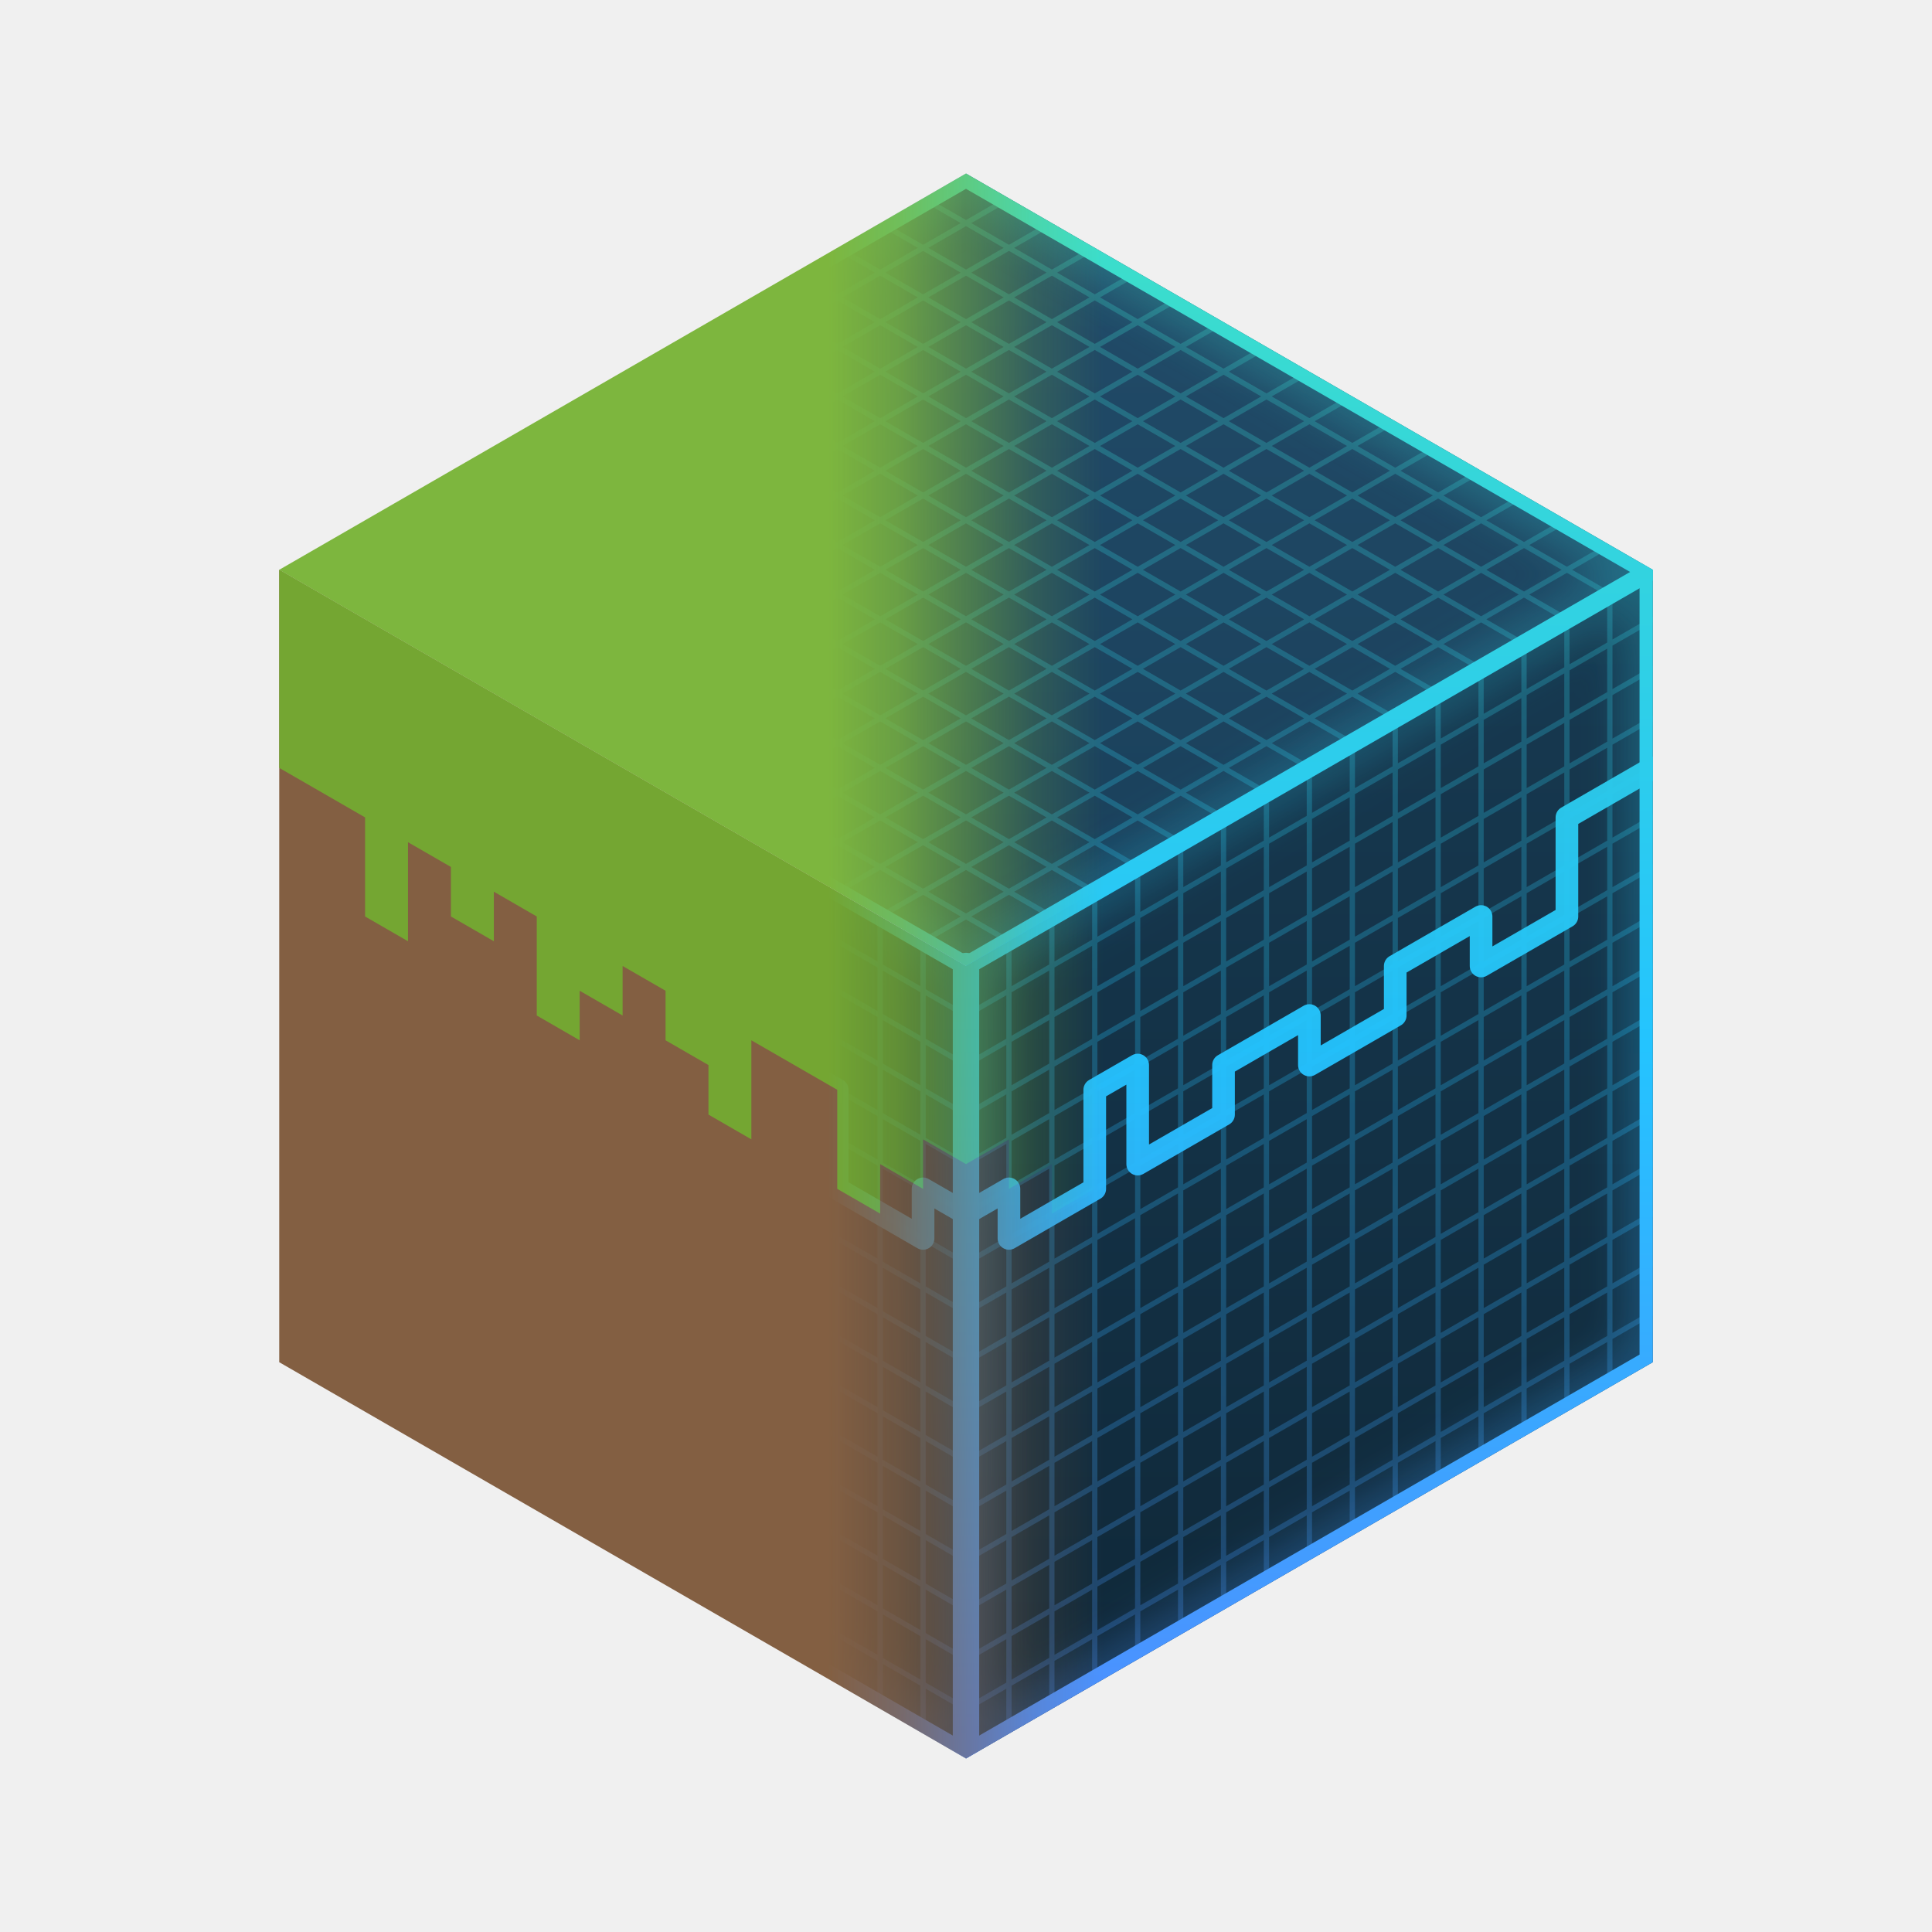
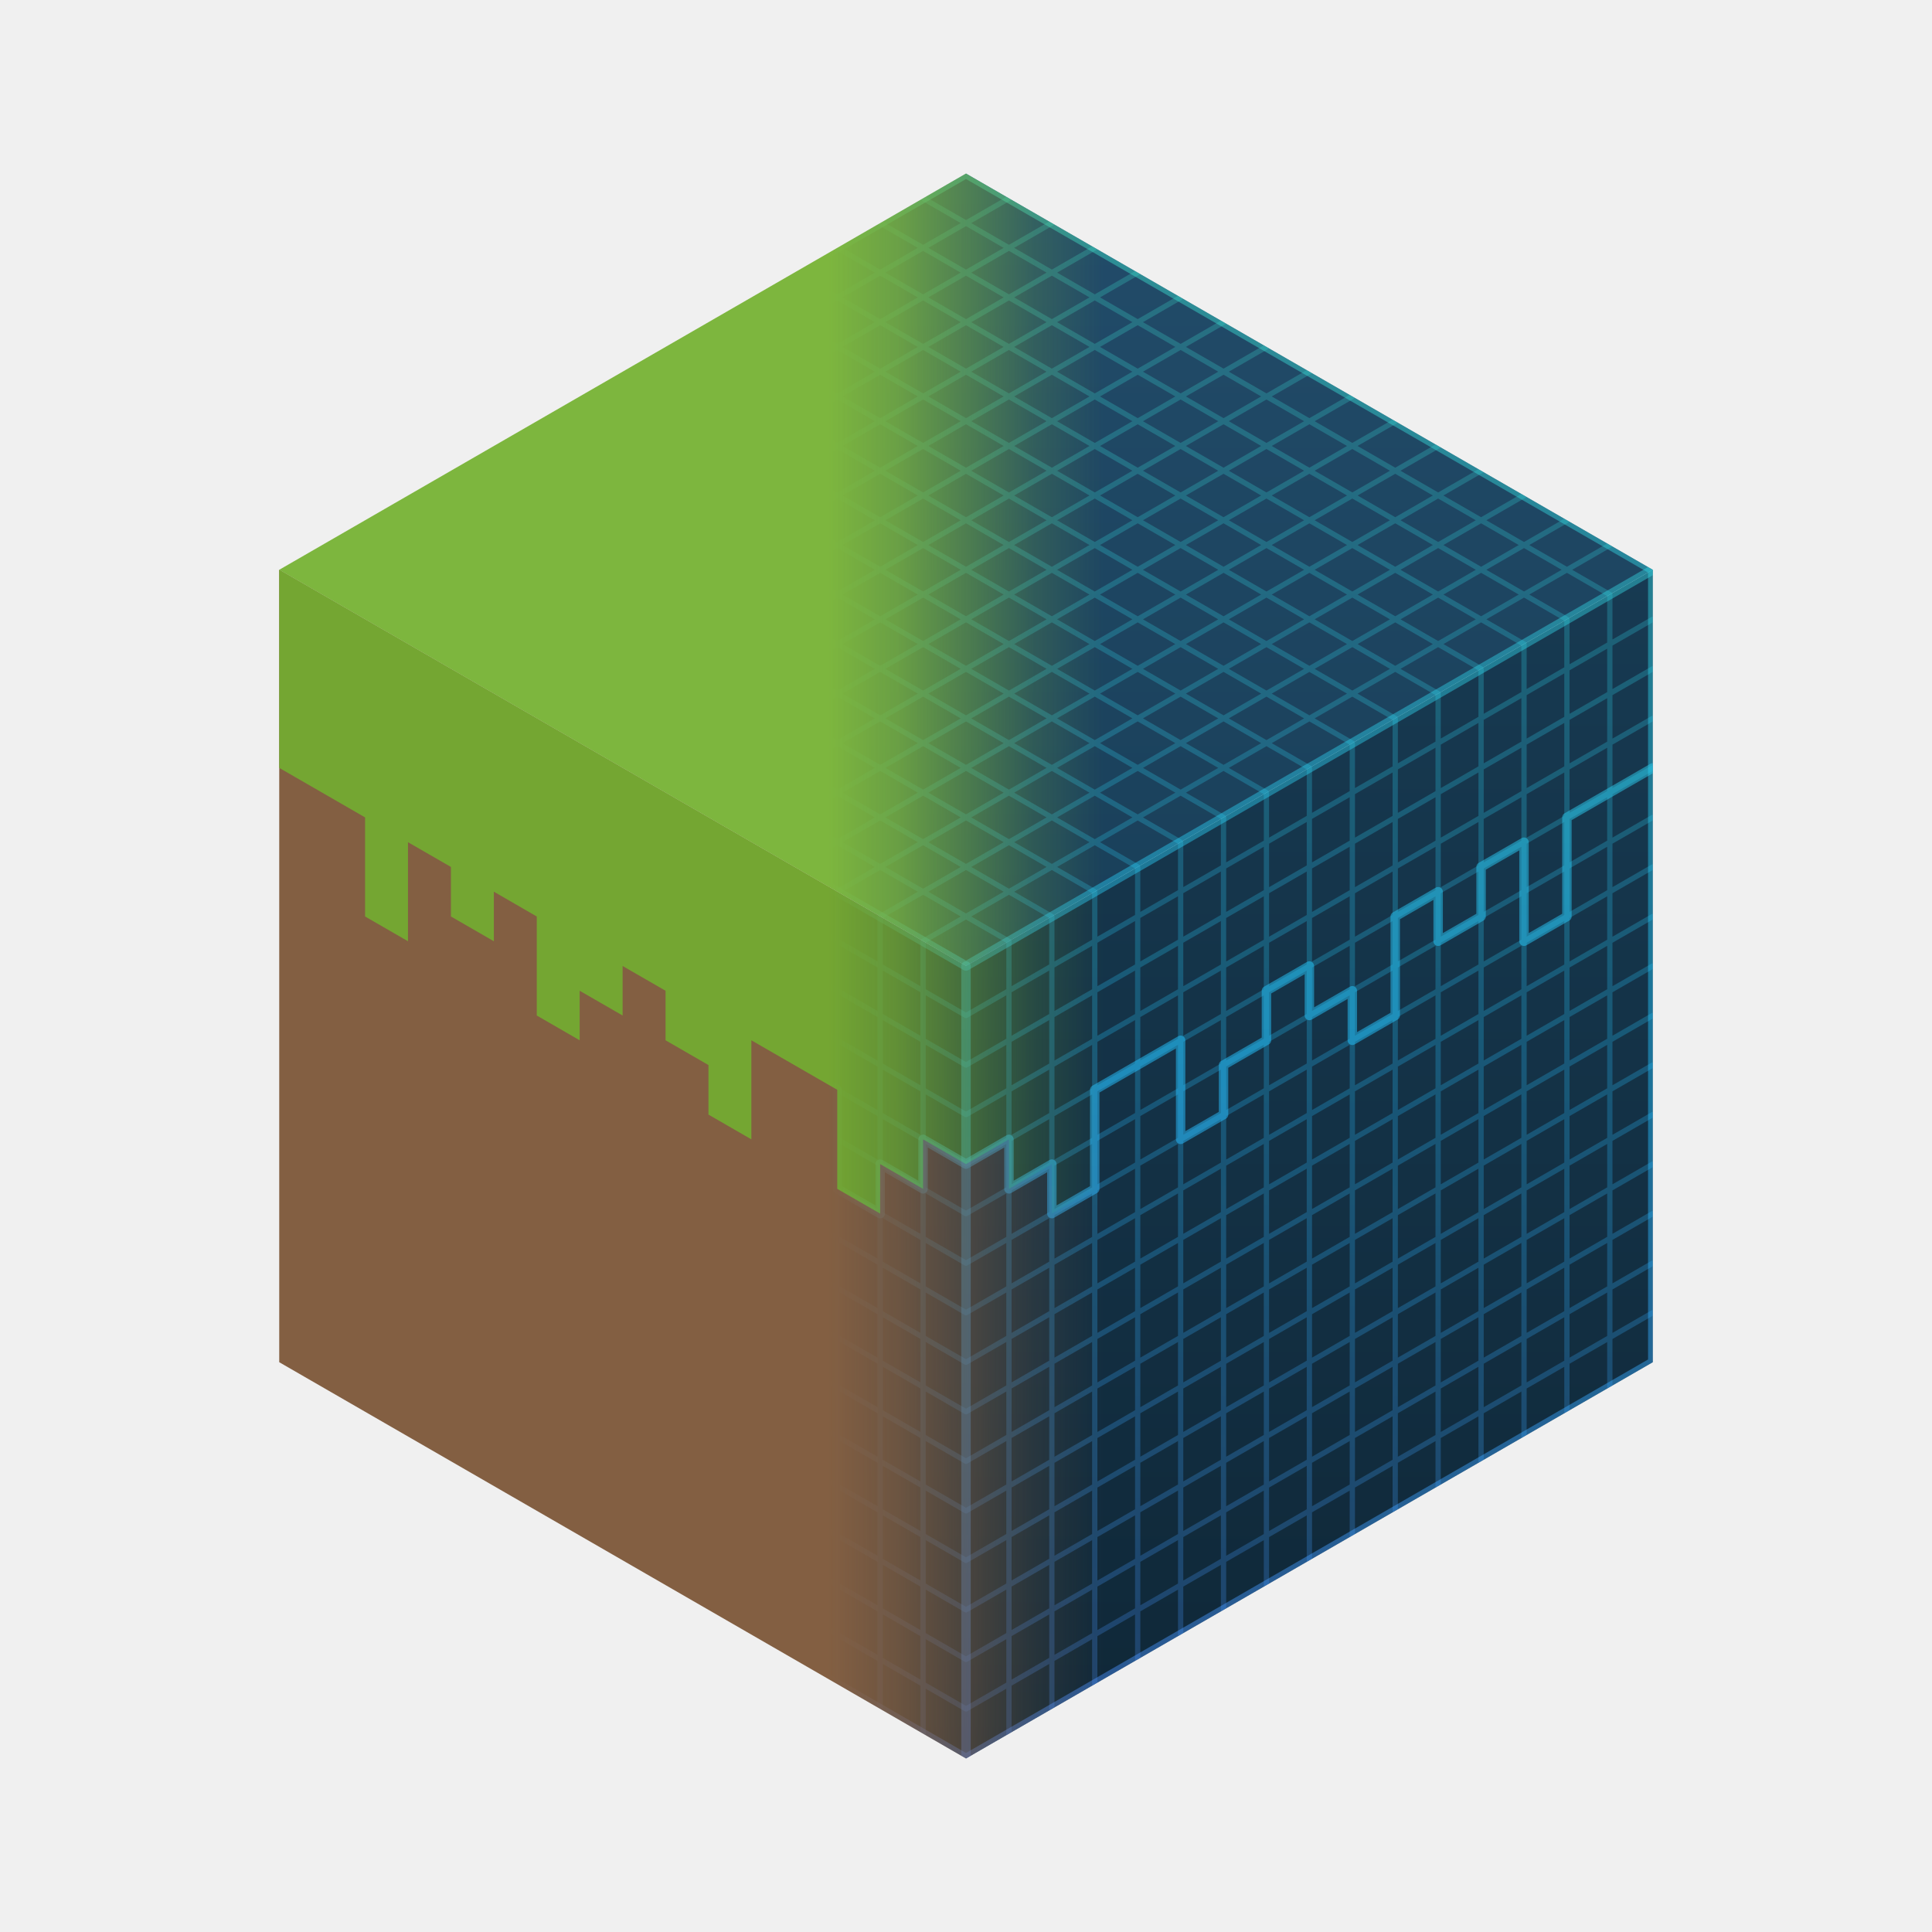
<svg xmlns="http://www.w3.org/2000/svg" viewBox="0 0 512 512" width="512" height="512">
  <defs>
    <pattern id="grain-top" width="16" height="16" patternUnits="userSpaceOnUse" patternTransform="matrix(11.375 6.5625 -11.375 6.5625 256.0 46.0)">
      <path fill="#ffffff" fill-opacity="0.07" d="        M256.000 46.000l11.375 6.562 l-11.375 6.562l-11.375 -6.562z         M278.750 59.125l11.375 6.562 l-11.375 6.562l-11.375 -6.562z         M301.500 72.250l11.375 6.562 l-11.375 6.562l-11.375 -6.562z         M358.375 105.062l11.375 6.562 l-11.375 6.562l-11.375 -6.562z         M381.125 118.188l11.375 6.562 l-11.375 6.562l-11.375 -6.562z         M312.875 91.938l11.375 6.562 l-11.375 6.562l-11.375 -6.562z         M312.875 105.062l11.375 6.562 l-11.375 6.562l-11.375 -6.562z         M324.250 111.625l11.375 6.562 l-11.375 6.562l-11.375 -6.562z         M347.000 124.750l11.375 6.562 l-11.375 6.562l-11.375 -6.562z         M358.375 131.312l11.375 6.562 l-11.375 6.562l-11.375 -6.562z         M403.875 157.562l11.375 6.562 l-11.375 6.562l-11.375 -6.562z         M244.625 78.812l11.375 6.562 l-11.375 6.562l-11.375 -6.562z         M290.125 105.062l11.375 6.562 l-11.375 6.562l-11.375 -6.562z         M347.000 151.000l11.375 6.562 l-11.375 6.562l-11.375 -6.562z         M381.125 170.688l11.375 6.562 l-11.375 6.562l-11.375 -6.562z         M290.125 131.312l11.375 6.562 l-11.375 6.562l-11.375 -6.562z         M233.250 111.625l11.375 6.562 l-11.375 6.562l-11.375 -6.562z         M278.750 137.875l11.375 6.562 l-11.375 6.562l-11.375 -6.562z         M290.125 144.438l11.375 6.562 l-11.375 6.562l-11.375 -6.562z         M324.250 164.125l11.375 6.562 l-11.375 6.562l-11.375 -6.562z         M176.375 91.938l11.375 6.562 l-11.375 6.562l-11.375 -6.562z         M199.125 105.062l11.375 6.562 l-11.375 6.562l-11.375 -6.562z         M267.375 144.438l11.375 6.562 l-11.375 6.562l-11.375 -6.562z         M290.125 157.562l11.375 6.562 l-11.375 6.562l-11.375 -6.562z         M187.750 111.625l11.375 6.562 l-11.375 6.562l-11.375 -6.562z         M199.125 118.188l11.375 6.562 l-11.375 6.562l-11.375 -6.562z         M210.500 124.750l11.375 6.562 l-11.375 6.562l-11.375 -6.562z         M324.250 190.375l11.375 6.562 l-11.375 6.562l-11.375 -6.562z         M312.875 196.938l11.375 6.562 l-11.375 6.562l-11.375 -6.562z         M153.625 118.188l11.375 6.562 l-11.375 6.562l-11.375 -6.562z         M176.375 131.312l11.375 6.562 l-11.375 6.562l-11.375 -6.562z         M210.500 151.000l11.375 6.562 l-11.375 6.562l-11.375 -6.562z         M221.875 157.562l11.375 6.562 l-11.375 6.562l-11.375 -6.562z         M312.875 210.062l11.375 6.562 l-11.375 6.562l-11.375 -6.562z         M210.500 164.125l11.375 6.562 l-11.375 6.562l-11.375 -6.562z         M301.500 216.625l11.375 6.562 l-11.375 6.562l-11.375 -6.562z         M130.875 131.312l11.375 6.562 l-11.375 6.562l-11.375 -6.562z         M153.625 144.438l11.375 6.562 l-11.375 6.562l-11.375 -6.562z         M210.500 177.250l11.375 6.562 l-11.375 6.562l-11.375 -6.562z         M221.875 210.062l11.375 6.562 l-11.375 6.562l-11.375 -6.562z         M85.375 144.438l11.375 6.562 l-11.375 6.562l-11.375 -6.562z         M153.625 183.812l11.375 6.562 l-11.375 6.562l-11.375 -6.562z" />
      <path fill="#000000" fill-opacity="0.05" d="        M324.250 85.375l11.375 6.562 l-11.375 6.562l-11.375 -6.562z         M256.000 59.125l11.375 6.562 l-11.375 6.562l-11.375 -6.562z         M267.375 65.688l11.375 6.562 l-11.375 6.562l-11.375 -6.562z         M335.625 105.062l11.375 6.562 l-11.375 6.562l-11.375 -6.562z         M369.750 124.750l11.375 6.562 l-11.375 6.562l-11.375 -6.562z         M392.500 137.875l11.375 6.562 l-11.375 6.562l-11.375 -6.562z         M244.625 65.688l11.375 6.562 l-11.375 6.562l-11.375 -6.562z         M290.125 91.938l11.375 6.562 l-11.375 6.562l-11.375 -6.562z         M301.500 111.625l11.375 6.562 l-11.375 6.562l-11.375 -6.562z         M210.500 72.250l11.375 6.562 l-11.375 6.562l-11.375 -6.562z         M244.625 91.938l11.375 6.562 l-11.375 6.562l-11.375 -6.562z         M267.375 105.062l11.375 6.562 l-11.375 6.562l-11.375 -6.562z         M312.875 131.312l11.375 6.562 l-11.375 6.562l-11.375 -6.562z         M324.250 137.875l11.375 6.562 l-11.375 6.562l-11.375 -6.562z         M244.625 105.062l11.375 6.562 l-11.375 6.562l-11.375 -6.562z         M335.625 157.562l11.375 6.562 l-11.375 6.562l-11.375 -6.562z         M187.750 85.375l11.375 6.562 l-11.375 6.562l-11.375 -6.562z         M210.500 98.500l11.375 6.562 l-11.375 6.562l-11.375 -6.562z         M221.875 105.062l11.375 6.562 l-11.375 6.562l-11.375 -6.562z         M347.000 177.250l11.375 6.562 l-11.375 6.562l-11.375 -6.562z         M233.250 124.750l11.375 6.562 l-11.375 6.562l-11.375 -6.562z         M312.875 170.688l11.375 6.562 l-11.375 6.562l-11.375 -6.562z         M233.250 137.875l11.375 6.562 l-11.375 6.562l-11.375 -6.562z         M165.000 111.625l11.375 6.562 l-11.375 6.562l-11.375 -6.562z         M176.375 118.188l11.375 6.562 l-11.375 6.562l-11.375 -6.562z         M221.875 144.438l11.375 6.562 l-11.375 6.562l-11.375 -6.562z         M199.125 144.438l11.375 6.562 l-11.375 6.562l-11.375 -6.562z         M244.625 170.688l11.375 6.562 l-11.375 6.562l-11.375 -6.562z         M267.375 183.812l11.375 6.562 l-11.375 6.562l-11.375 -6.562z         M165.000 137.875l11.375 6.562 l-11.375 6.562l-11.375 -6.562z         M233.250 177.250l11.375 6.562 l-11.375 6.562l-11.375 -6.562z         M278.750 203.500l11.375 6.562 l-11.375 6.562l-11.375 -6.562z         M130.875 144.438l11.375 6.562 l-11.375 6.562l-11.375 -6.562z         M153.625 157.562l11.375 6.562 l-11.375 6.562l-11.375 -6.562z         M210.500 190.375l11.375 6.562 l-11.375 6.562l-11.375 -6.562z         M233.250 203.500l11.375 6.562 l-11.375 6.562l-11.375 -6.562z         M96.750 137.875l11.375 6.562 l-11.375 6.562l-11.375 -6.562z         M119.500 151.000l11.375 6.562 l-11.375 6.562l-11.375 -6.562z         M142.250 164.125l11.375 6.562 l-11.375 6.562l-11.375 -6.562z         M119.500 164.125l11.375 6.562 l-11.375 6.562l-11.375 -6.562z         M233.250 229.750l11.375 6.562 l-11.375 6.562l-11.375 -6.562z         M256.000 242.875l11.375 6.562 l-11.375 6.562l-11.375 -6.562z" />
    </pattern>
    <pattern id="grain-side-left" width="16" height="16" patternUnits="userSpaceOnUse" patternTransform="matrix(11.375 6.5625 0 13.125 74.0 151.0)">
      <path fill="#ffffff" fill-opacity="0.07" d="        M233.250 308.500l11.375 6.562 l0.000 13.125l-11.375 -6.562z         M119.500 256.000l11.375 6.562 l0.000 13.125l-11.375 -6.562z         M233.250 334.750l11.375 6.562 l0.000 13.125l-11.375 -6.562z         M96.750 269.125l11.375 6.562 l0.000 13.125l-11.375 -6.562z         M142.250 295.375l11.375 6.562 l0.000 13.125l-11.375 -6.562z         M221.875 354.438l11.375 6.562 l0.000 13.125l-11.375 -6.562z         M85.375 288.812l11.375 6.562 l0.000 13.125l-11.375 -6.562z         M199.125 367.562l11.375 6.562 l0.000 13.125l-11.375 -6.562z         M85.375 315.062l11.375 6.562 l0.000 13.125l-11.375 -6.562z         M108.125 328.188l11.375 6.562 l0.000 13.125l-11.375 -6.562z         M85.375 328.188l11.375 6.562 l0.000 13.125l-11.375 -6.562z         M130.875 354.438l11.375 6.562 l0.000 13.125l-11.375 -6.562z         M233.250 413.500l11.375 6.562 l0.000 13.125l-11.375 -6.562z         M176.375 393.812l11.375 6.562 l0.000 13.125l-11.375 -6.562z         M233.250 426.625l11.375 6.562 l0.000 13.125l-11.375 -6.562z         M153.625 393.812l11.375 6.562 l0.000 13.125l-11.375 -6.562z         M233.250 439.750l11.375 6.562 l0.000 13.125l-11.375 -6.562z" />
      <path fill="#000000" fill-opacity="0.05" d="        M210.500 282.250l11.375 6.562 l0.000 13.125l-11.375 -6.562z         M165.000 269.125l11.375 6.562 l0.000 13.125l-11.375 -6.562z         M244.625 315.062l11.375 6.562 l0.000 13.125l-11.375 -6.562z         M153.625 275.688l11.375 6.562 l0.000 13.125l-11.375 -6.562z         M233.250 321.625l11.375 6.562 l0.000 13.125l-11.375 -6.562z         M96.750 256.000l11.375 6.562 l0.000 13.125l-11.375 -6.562z         M142.250 282.250l11.375 6.562 l0.000 13.125l-11.375 -6.562z         M165.000 295.375l11.375 6.562 l0.000 13.125l-11.375 -6.562z         M199.125 315.062l11.375 6.562 l0.000 13.125l-11.375 -6.562z         M85.375 262.562l11.375 6.562 l0.000 13.125l-11.375 -6.562z         M108.125 288.812l11.375 6.562 l0.000 13.125l-11.375 -6.562z         M165.000 321.625l11.375 6.562 l0.000 13.125l-11.375 -6.562z         M165.000 334.750l11.375 6.562 l0.000 13.125l-11.375 -6.562z         M187.750 347.875l11.375 6.562 l0.000 13.125l-11.375 -6.562z         M244.625 380.688l11.375 6.562 l0.000 13.125l-11.375 -6.562z         M187.750 361.000l11.375 6.562 l0.000 13.125l-11.375 -6.562z         M244.625 393.812l11.375 6.562 l0.000 13.125l-11.375 -6.562z         M119.500 334.750l11.375 6.562 l0.000 13.125l-11.375 -6.562z         M244.625 406.938l11.375 6.562 l0.000 13.125l-11.375 -6.562z         M96.750 334.750l11.375 6.562 l0.000 13.125l-11.375 -6.562z         M142.250 361.000l11.375 6.562 l0.000 13.125l-11.375 -6.562z         M153.625 367.562l11.375 6.562 l0.000 13.125l-11.375 -6.562z         M108.125 354.438l11.375 6.562 l0.000 13.125l-11.375 -6.562z         M130.875 367.562l11.375 6.562 l0.000 13.125l-11.375 -6.562z         M96.750 361.000l11.375 6.562 l0.000 13.125l-11.375 -6.562z         M119.500 374.125l11.375 6.562 l0.000 13.125l-11.375 -6.562z         M130.875 380.688l11.375 6.562 l0.000 13.125l-11.375 -6.562z         M244.625 446.312l11.375 6.562 l0.000 13.125l-11.375 -6.562z" />
    </pattern>
    <pattern id="grain-side-right" width="16" height="16" patternUnits="userSpaceOnUse" patternTransform="matrix(-11.375 6.5625 -11.375 19.6875 438.0 151.0)">
      <path fill="#ffffff" fill-opacity="0.07" d="        M221.875 341.312l-11.375 6.562 l-11.375 19.688l11.375 -6.562z         M324.250 295.375l-11.375 6.562 l-11.375 19.688l11.375 -6.562z         M199.125 380.688l-11.375 6.562 l-11.375 19.688l11.375 -6.562z         M324.250 321.625l-11.375 6.562 l-11.375 19.688l11.375 -6.562z         M278.750 347.875l-11.375 6.562 l-11.375 19.688l11.375 -6.562z         M187.750 413.500l-11.375 6.562 l-11.375 19.688l11.375 -6.562z         M312.875 354.438l-11.375 6.562 l-11.375 19.688l11.375 -6.562z         M187.750 439.750l-11.375 6.562 l-11.375 19.688l11.375 -6.562z         M290.125 393.812l-11.375 6.562 l-11.375 19.688l11.375 -6.562z         M267.375 406.938l-11.375 6.562 l-11.375 19.688l11.375 -6.562z         M278.750 413.500l-11.375 6.562 l-11.375 19.688l11.375 -6.562z         M233.250 439.750l-11.375 6.562 l-11.375 19.688l11.375 -6.562z         M130.875 498.812l-11.375 6.562 l-11.375 19.688l11.375 -6.562z         M176.375 485.688l-11.375 6.562 l-11.375 19.688l11.375 -6.562z         M119.500 518.500l-11.375 6.562 l-11.375 19.688l11.375 -6.562z         M187.750 492.250l-11.375 6.562 l-11.375 19.688l11.375 -6.562z         M108.125 538.188l-11.375 6.562 l-11.375 19.688l11.375 -6.562z" />
    </pattern>
    <linearGradient id="tech-top" gradientUnits="userSpaceOnUse" x1="0" y1="46" x2="0" y2="256">
      <stop offset="0" stop-color="#224c6a" />
      <stop offset="1" stop-color="#193f59" />
    </linearGradient>
    <linearGradient id="tech-face" gradientUnits="userSpaceOnUse" x1="0" y1="151" x2="0" y2="466">
      <stop offset="0" stop-color="#173a52" />
      <stop offset="1" stop-color="#0f2737" />
    </linearGradient>
    <linearGradient id="wire-grad" gradientUnits="userSpaceOnUse" x1="0" y1="46" x2="0" y2="466">
      <stop offset="0" stop-color="#3ee0c6" />
      <stop offset="0.55" stop-color="#24c4ff" />
      <stop offset="1" stop-color="#4f8cff" />
    </linearGradient>
-     <filter id="wire-glow" x="-40%" y="-40%" width="180%" height="180%">
-       <feGaussianBlur stdDeviation="6" />
-     </filter>
    <clipPath id="right-clip">
      <path d="M256,46 L438,151 L438,361 L256,466 Z" />
    </clipPath>
    <linearGradient id="bleed-to-right" gradientUnits="userSpaceOnUse" x1="256" y1="0" x2="292.4" y2="0">
      <stop offset="0" stop-color="#ffffff" stop-opacity="0.5" />
      <stop offset="0.5" stop-color="#ffffff" stop-opacity="0.2" />
      <stop offset="1" stop-color="#ffffff" stop-opacity="0" />
    </linearGradient>
    <linearGradient id="bleed-to-left" gradientUnits="userSpaceOnUse" x1="256" y1="0" x2="219.6" y2="0">
      <stop offset="0" stop-color="#ffffff" stop-opacity="0.5" />
      <stop offset="0.5" stop-color="#ffffff" stop-opacity="0.2" />
      <stop offset="1" stop-color="#ffffff" stop-opacity="0" />
    </linearGradient>
    <mask id="mask-bleed-to-right" maskUnits="userSpaceOnUse" x="0" y="0" width="512" height="512">
      <rect x="0" y="0" width="512" height="512" fill="url(#bleed-to-right)" />
    </mask>
    <mask id="mask-bleed-to-left" maskUnits="userSpaceOnUse" x="0" y="0" width="512" height="512">
      <rect x="0" y="0" width="512" height="512" fill="url(#bleed-to-left)" />
    </mask>
  </defs>
  <polygon points="74,151 256,256 256,466 74,361" fill="#835f42" />
  <polygon points="74.00,151.00 256.00,256.00 256.00,308.50 244.62,301.94 244.62,315.06 233.25,308.50 233.25,321.62 221.88,315.06 221.88,288.81 210.50,282.25 199.12,275.69 199.12,301.94 187.75,295.38 187.75,282.25 176.38,275.69 176.38,262.56 165.00,256.00 165.00,269.12 153.62,262.56 153.62,275.69 142.25,269.12 142.25,242.88 130.88,236.31 130.88,249.44 119.50,242.88 119.50,229.75 108.12,223.19 108.12,249.44 96.75,242.88 96.75,216.62 85.38,210.06 74.00,203.50" fill="#74a632" />
  <polygon points="74,151 256,256 256,466 74,361" fill="url(#grain-side-left)" />
  <polygon points="256,46 256,256 74,151" fill="#7db63e" />
  <polygon points="256,46 256,256 74,151" fill="url(#grain-top)" />
  <g clip-path="url(#right-clip)">
    <polygon points="256,46 438,151 256,256" fill="url(#tech-top)" />
    <polygon points="438,151 256,256 256,466 438,361" fill="url(#tech-face)" />
    <g fill="none" stroke="url(#wire-grad)" stroke-linecap="round" stroke-linejoin="round">
-       <g opacity="0.30" filter="url(#wire-glow)">
-         <path d="M256,46 L438,151 L438,361 L256,466" stroke-width="13" />
-         <path d="M256,256 L256,466" stroke-width="13" />
-         <path d="M438,151 L256,256" stroke-width="9" />
-       </g>
      <g opacity="0.26" stroke-width="1.4">
        <path d="M426.62,157.56 L426.62,367.56 M438,164.12 L256,269.12 M256,59.12 L426.62,157.56 M267.38,52.56 L256,59.12 M415.25,164.12 L415.25,374.12 M438,177.25 L256,282.25 M256,72.25 L415.25,164.12 M278.75,59.12 L256,72.25 M403.88,170.69 L403.88,380.69 M438,190.38 L256,295.38 M256,85.38 L403.88,170.69 M290.12,65.69 L256,85.38 M392.5,177.25 L392.5,387.25 M438,203.5 L256,308.5 M256,98.5 L392.5,177.25 M301.5,72.25 L256,98.5 M381.12,183.81 L381.12,393.81 M438,216.62 L256,321.62 M256,111.62 L381.12,183.81 M312.88,78.81 L256,111.62 M369.75,190.38 L369.75,400.38 M438,229.75 L256,334.75 M256,124.75 L369.75,190.38 M324.25,85.38 L256,124.75 M358.38,196.94 L358.38,406.94 M438,242.88 L256,347.88 M256,137.88 L358.38,196.94 M335.62,91.94 L256,137.88 M347,203.5 L347,413.5 M438,256 L256,361 M256,151 L347,203.5 M347,98.5 L256,151 M335.62,210.06 L335.62,420.06 M438,269.12 L256,374.12 M256,164.12 L335.62,210.06 M358.38,105.06 L256,164.12 M324.25,216.62 L324.25,426.62 M438,282.25 L256,387.25 M256,177.25 L324.25,216.62 M369.75,111.62 L256,177.25 M312.88,223.19 L312.88,433.19 M438,295.38 L256,400.38 M256,190.38 L312.88,223.19 M381.12,118.19 L256,190.38 M301.5,229.75 L301.5,439.75 M438,308.5 L256,413.5 M256,203.5 L301.5,229.75 M392.5,124.75 L256,203.5 M290.12,236.31 L290.12,446.31 M438,321.62 L256,426.62 M256,216.62 L290.12,236.31 M403.88,131.31 L256,216.62 M278.75,242.88 L278.75,452.88 M438,334.75 L256,439.75 M256,229.75 L278.75,242.88 M415.25,137.88 L256,229.75 M267.38,249.44 L267.38,459.44 M438,347.88 L256,452.88 M256,242.88 L267.38,249.44 M426.62,144.44 L256,242.88" />
      </g>
-       <path d="M256,321.62 L267.38,315.06 L267.38,328.19 L278.75,321.62 L290.12,315.06 L290.12,288.81 L301.5,282.25 L301.5,308.5 L312.88,301.94 L324.25,295.38 L324.25,282.25 L335.62,275.69 L347,269.12 L347,282.25 L358.38,275.69 L369.75,269.12 L369.75,256 L381.12,249.44 L392.5,242.88 L392.5,256 L403.88,249.44 L415.25,242.88 L415.25,216.62 L426.62,210.06 L438,203.5" stroke-width="6" opacity="0.95" />
-       <path d="M256,46 L438,151 L438,361 L256,466" stroke-width="7" />
-       <path d="M256,256 L256,466" stroke-width="7" />
-       <path d="M438,151 L256,256" stroke-width="5" />
+       <path d="M256,308.5 L267.38,301.94 L267.38,315.06 L278.75,308.5 L278.75,321.62 L290.12,315.06 L290.12,288.81 L301.5,282.25 L312.88,275.69 L312.88,301.94 L324.25,295.38 L324.25,282.25 L335.62,275.69 L335.62,262.56 L347,256 L347,269.12 L358.38,262.56 L358.38,275.69 L369.75,269.12 L369.75,242.88 L381.12,236.31 L381.12,249.44 L392.5,242.88 L392.5,229.75 L403.88,223.19 L403.88,249.44 L415.25,242.88 L415.25,216.62 L426.62,210.06 L438,203.5" stroke-width="2.5" opacity="0.5" />
+       <path d="M256,46 L438,151 L438,361 L256,466" stroke-width="2.5" opacity="0.45" />
+       <path d="M256,256 L256,466" stroke-width="2.5" opacity="0.45" />
+       <path d="M438,151 L256,256" stroke-width="2.5" opacity="0.45" />
    </g>
  </g>
  <g mask="url(#mask-bleed-to-left)">
    <g transform="matrix(-1 0 0 1 512 0)">
      <g clip-path="url(#right-clip)">
        <polygon points="256,46 438,151 256,256" fill="url(#tech-top)" />
        <polygon points="438,151 256,256 256,466 438,361" fill="url(#tech-face)" />
        <g fill="none" stroke="url(#wire-grad)" stroke-linecap="round" stroke-linejoin="round">
-           <g opacity="0.30" filter="url(#wire-glow)">
-             <path d="M256,46 L438,151 L438,361 L256,466" stroke-width="13" />
-             <path d="M256,256 L256,466" stroke-width="13" />
-             <path d="M438,151 L256,256" stroke-width="9" />
-           </g>
          <g opacity="0.26" stroke-width="1.4">
            <path d="M426.62,157.56 L426.62,367.56 M438,164.12 L256,269.12 M256,59.12 L426.62,157.56 M267.38,52.56 L256,59.12 M415.25,164.12 L415.25,374.12 M438,177.25 L256,282.25 M256,72.25 L415.25,164.12 M278.75,59.12 L256,72.25 M403.88,170.69 L403.88,380.69 M438,190.38 L256,295.38 M256,85.38 L403.88,170.69 M290.12,65.69 L256,85.38 M392.5,177.25 L392.5,387.25 M438,203.5 L256,308.5 M256,98.5 L392.5,177.25 M301.5,72.25 L256,98.5 M381.12,183.81 L381.12,393.81 M438,216.62 L256,321.62 M256,111.62 L381.12,183.81 M312.88,78.81 L256,111.62 M369.75,190.38 L369.75,400.38 M438,229.75 L256,334.75 M256,124.75 L369.75,190.38 M324.25,85.38 L256,124.75 M358.38,196.94 L358.38,406.94 M438,242.88 L256,347.88 M256,137.88 L358.38,196.94 M335.62,91.94 L256,137.88 M347,203.5 L347,413.5 M438,256 L256,361 M256,151 L347,203.5 M347,98.5 L256,151 M335.62,210.06 L335.62,420.06 M438,269.12 L256,374.12 M256,164.12 L335.62,210.06 M358.38,105.06 L256,164.12 M324.25,216.62 L324.25,426.62 M438,282.25 L256,387.25 M256,177.25 L324.25,216.62 M369.75,111.62 L256,177.25 M312.88,223.19 L312.88,433.19 M438,295.38 L256,400.38 M256,190.38 L312.88,223.19 M381.12,118.19 L256,190.38 M301.5,229.75 L301.5,439.75 M438,308.5 L256,413.5 M256,203.5 L301.5,229.75 M392.5,124.75 L256,203.5 M290.12,236.31 L290.12,446.31 M438,321.62 L256,426.62 M256,216.62 L290.12,236.31 M403.88,131.31 L256,216.62 M278.75,242.88 L278.75,452.88 M438,334.75 L256,439.75 M256,229.75 L278.75,242.88 M415.25,137.88 L256,229.75 M267.38,249.44 L267.38,459.44 M438,347.88 L256,452.88 M256,242.88 L267.38,249.44 M426.62,144.44 L256,242.88" />
          </g>
-           <path d="M256,321.62 L267.38,315.06 L267.38,328.19 L278.75,321.62 L290.12,315.06 L290.12,288.81 L301.5,282.25 L301.5,308.5 L312.88,301.94 L324.25,295.38 L324.25,282.25 L335.62,275.69 L347,269.12 L347,282.25 L358.38,275.69 L369.75,269.12 L369.75,256 L381.12,249.44 L392.5,242.88 L392.5,256 L403.88,249.44 L415.25,242.88 L415.25,216.62 L426.62,210.06 L438,203.5" stroke-width="6" opacity="0.95" />
-           <path d="M256,46 L438,151 L438,361 L256,466" stroke-width="7" />
-           <path d="M256,256 L256,466" stroke-width="7" />
-           <path d="M438,151 L256,256" stroke-width="5" />
+           <path d="M256,308.5 L267.38,301.94 L267.38,315.06 L278.75,308.5 L278.75,321.62 L290.12,315.06 L290.12,288.81 L301.5,282.25 L312.88,275.69 L312.88,301.94 L324.25,295.38 L324.25,282.25 L335.62,275.69 L335.62,262.56 L347,256 L347,269.12 L358.38,262.56 L358.38,275.69 L369.75,269.12 L369.75,242.88 L381.12,236.31 L381.12,249.44 L392.5,242.88 L392.5,229.75 L403.88,223.19 L403.88,249.44 L415.25,242.88 L415.25,216.62 L426.62,210.06 L438,203.5" stroke-width="2.5" opacity="0.5" />
+           <path d="M256,46 L438,151 L438,361 L256,466" stroke-width="2.5" opacity="0.45" />
+           <path d="M256,256 L256,466" stroke-width="2.5" opacity="0.45" />
+           <path d="M438,151 L256,256" stroke-width="2.5" opacity="0.45" />
        </g>
      </g>
    </g>
  </g>
  <g mask="url(#mask-bleed-to-right)">
    <g transform="matrix(-1 0 0 1 512 0)">
      <polygon points="74,151 256,256 256,466 74,361" fill="#835f42" />
      <polygon points="74.00,151.00 256.00,256.00 256.00,308.50 244.62,301.94 244.62,315.06 233.25,308.50 233.25,321.62 221.88,315.06 221.88,288.81 210.50,282.25 199.12,275.69 199.12,301.94 187.75,295.38 187.75,282.25 176.38,275.69 176.38,262.56 165.00,256.00 165.00,269.12 153.62,262.56 153.62,275.69 142.25,269.12 142.25,242.88 130.88,236.31 130.88,249.44 119.50,242.88 119.50,229.75 108.12,223.19 108.12,249.44 96.75,242.88 96.75,216.62 85.38,210.06 74.00,203.50" fill="#74a632" />
      <polygon points="74,151 256,256 256,466 74,361" fill="url(#grain-side-left)" />
      <polygon points="256,46 256,256 74,151" fill="#7db63e" />
      <polygon points="256,46 256,256 74,151" fill="url(#grain-top)" />
    </g>
  </g>
</svg>
